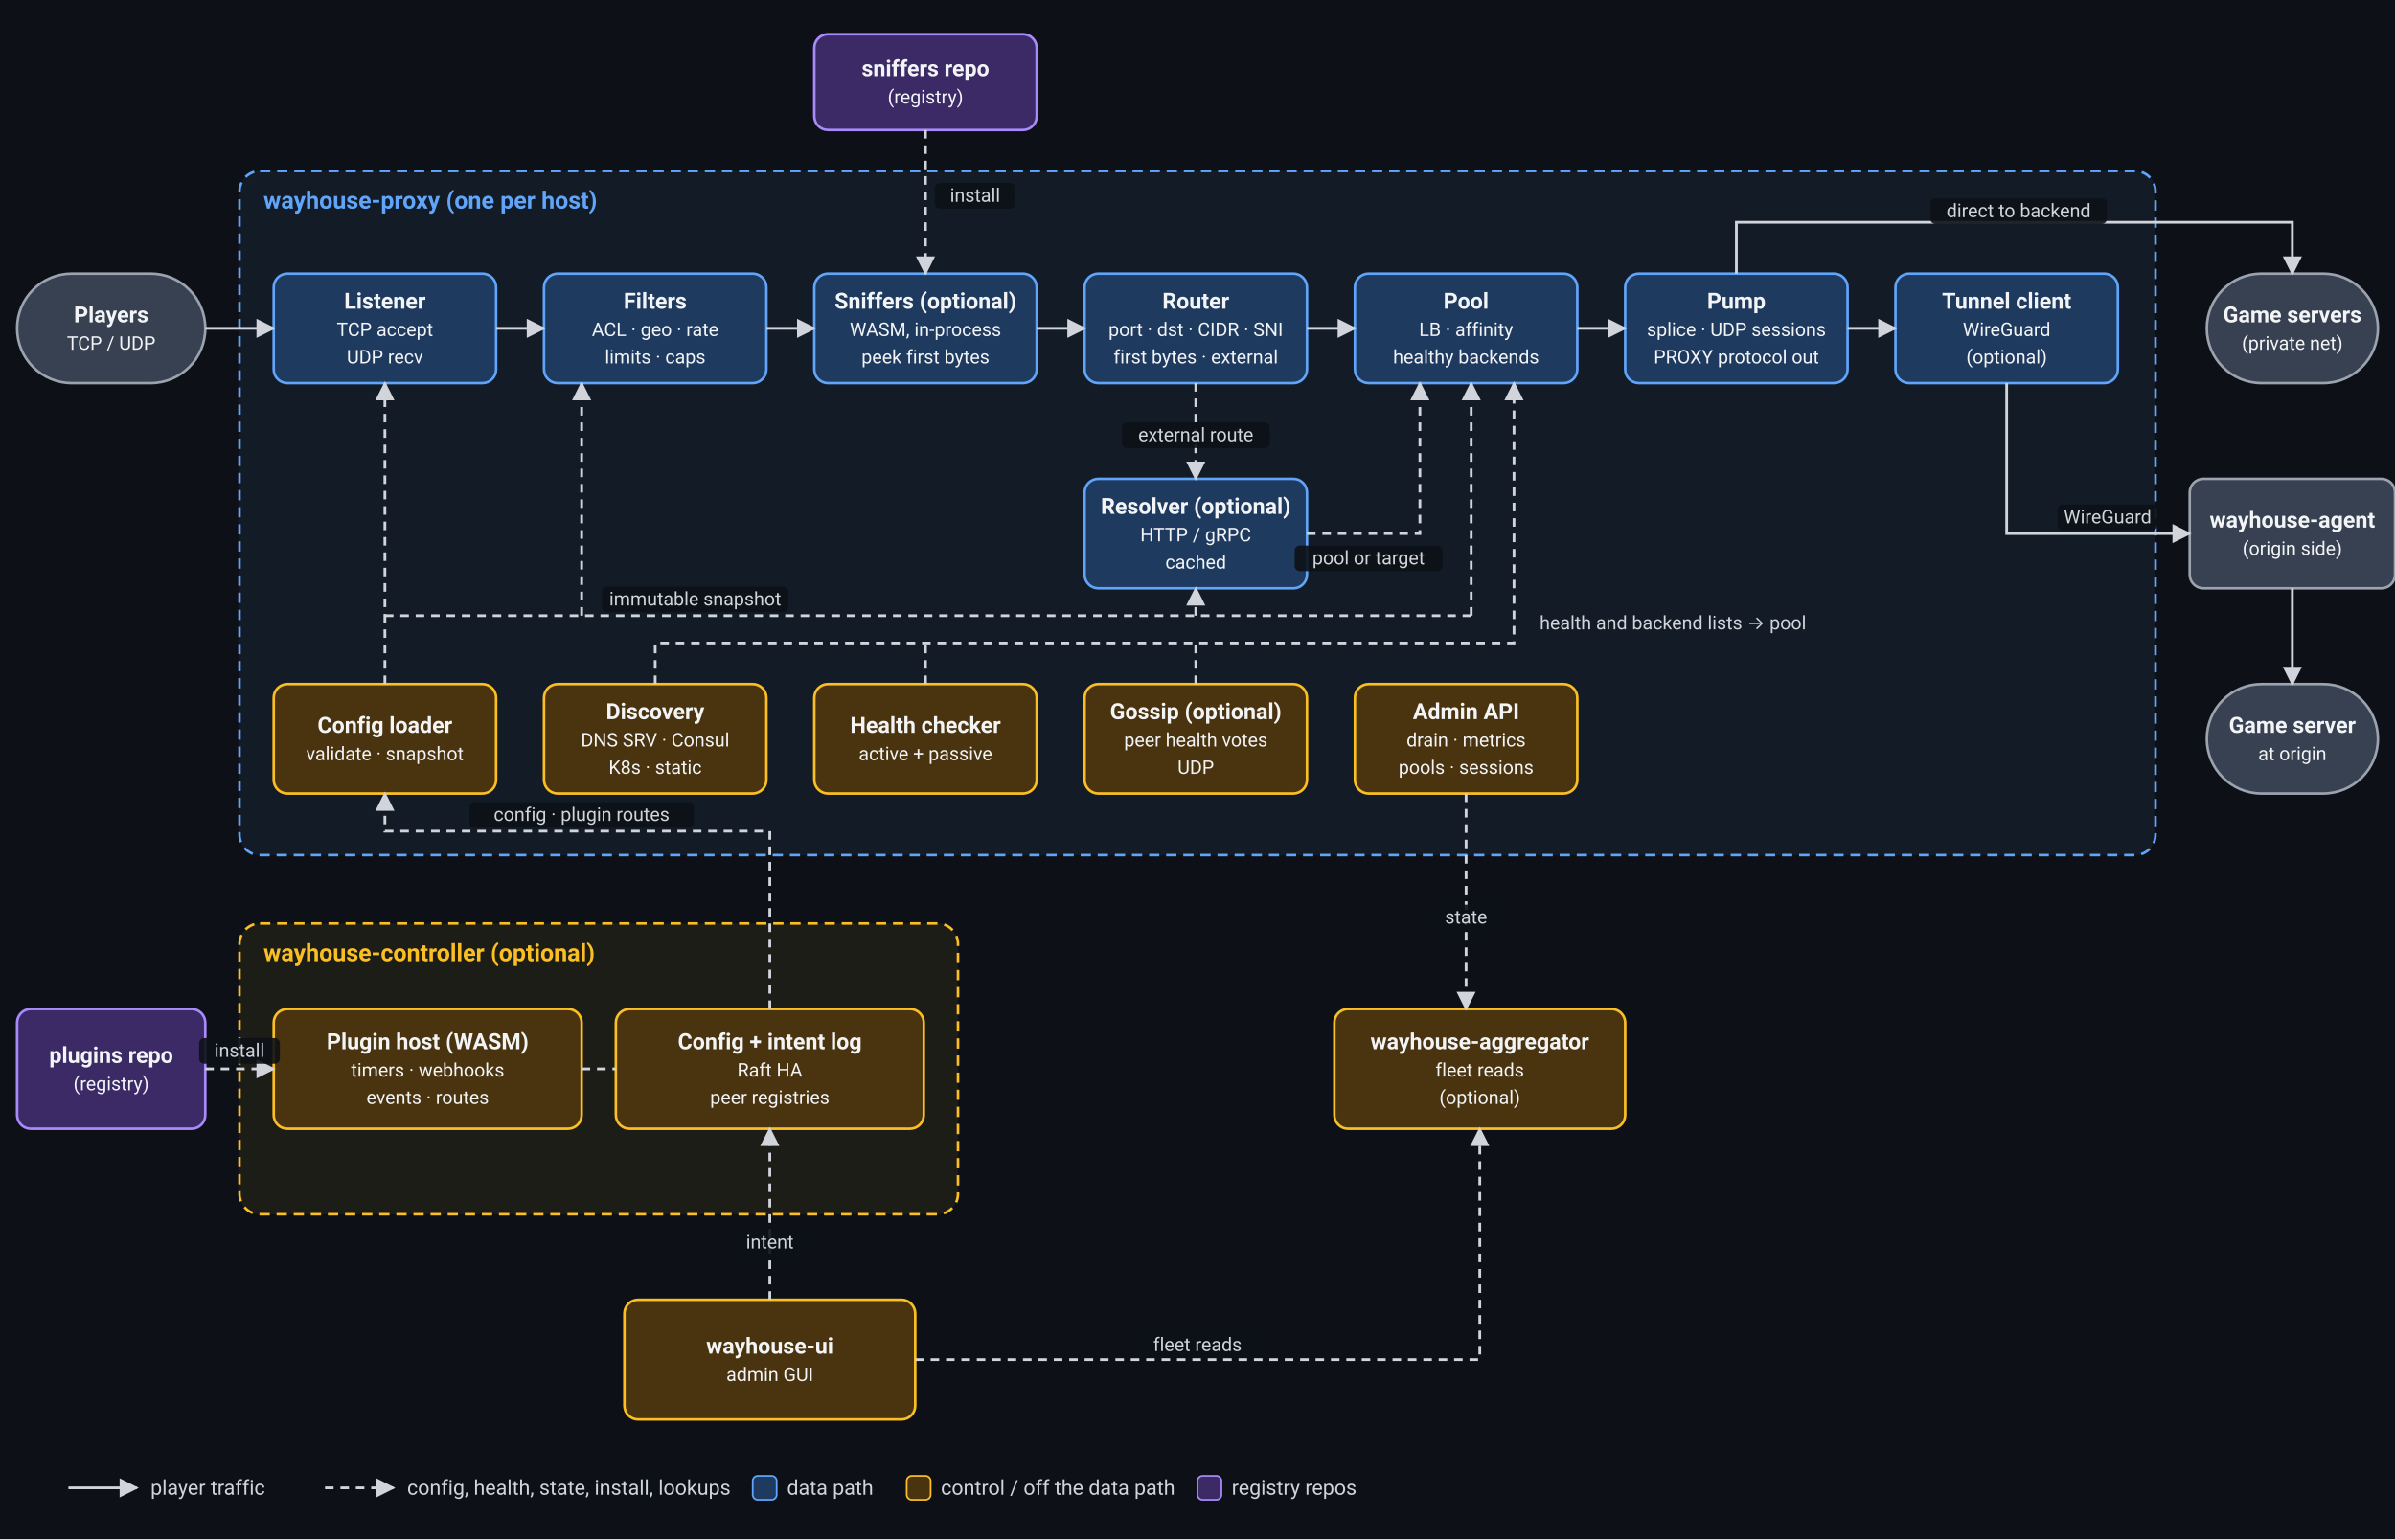
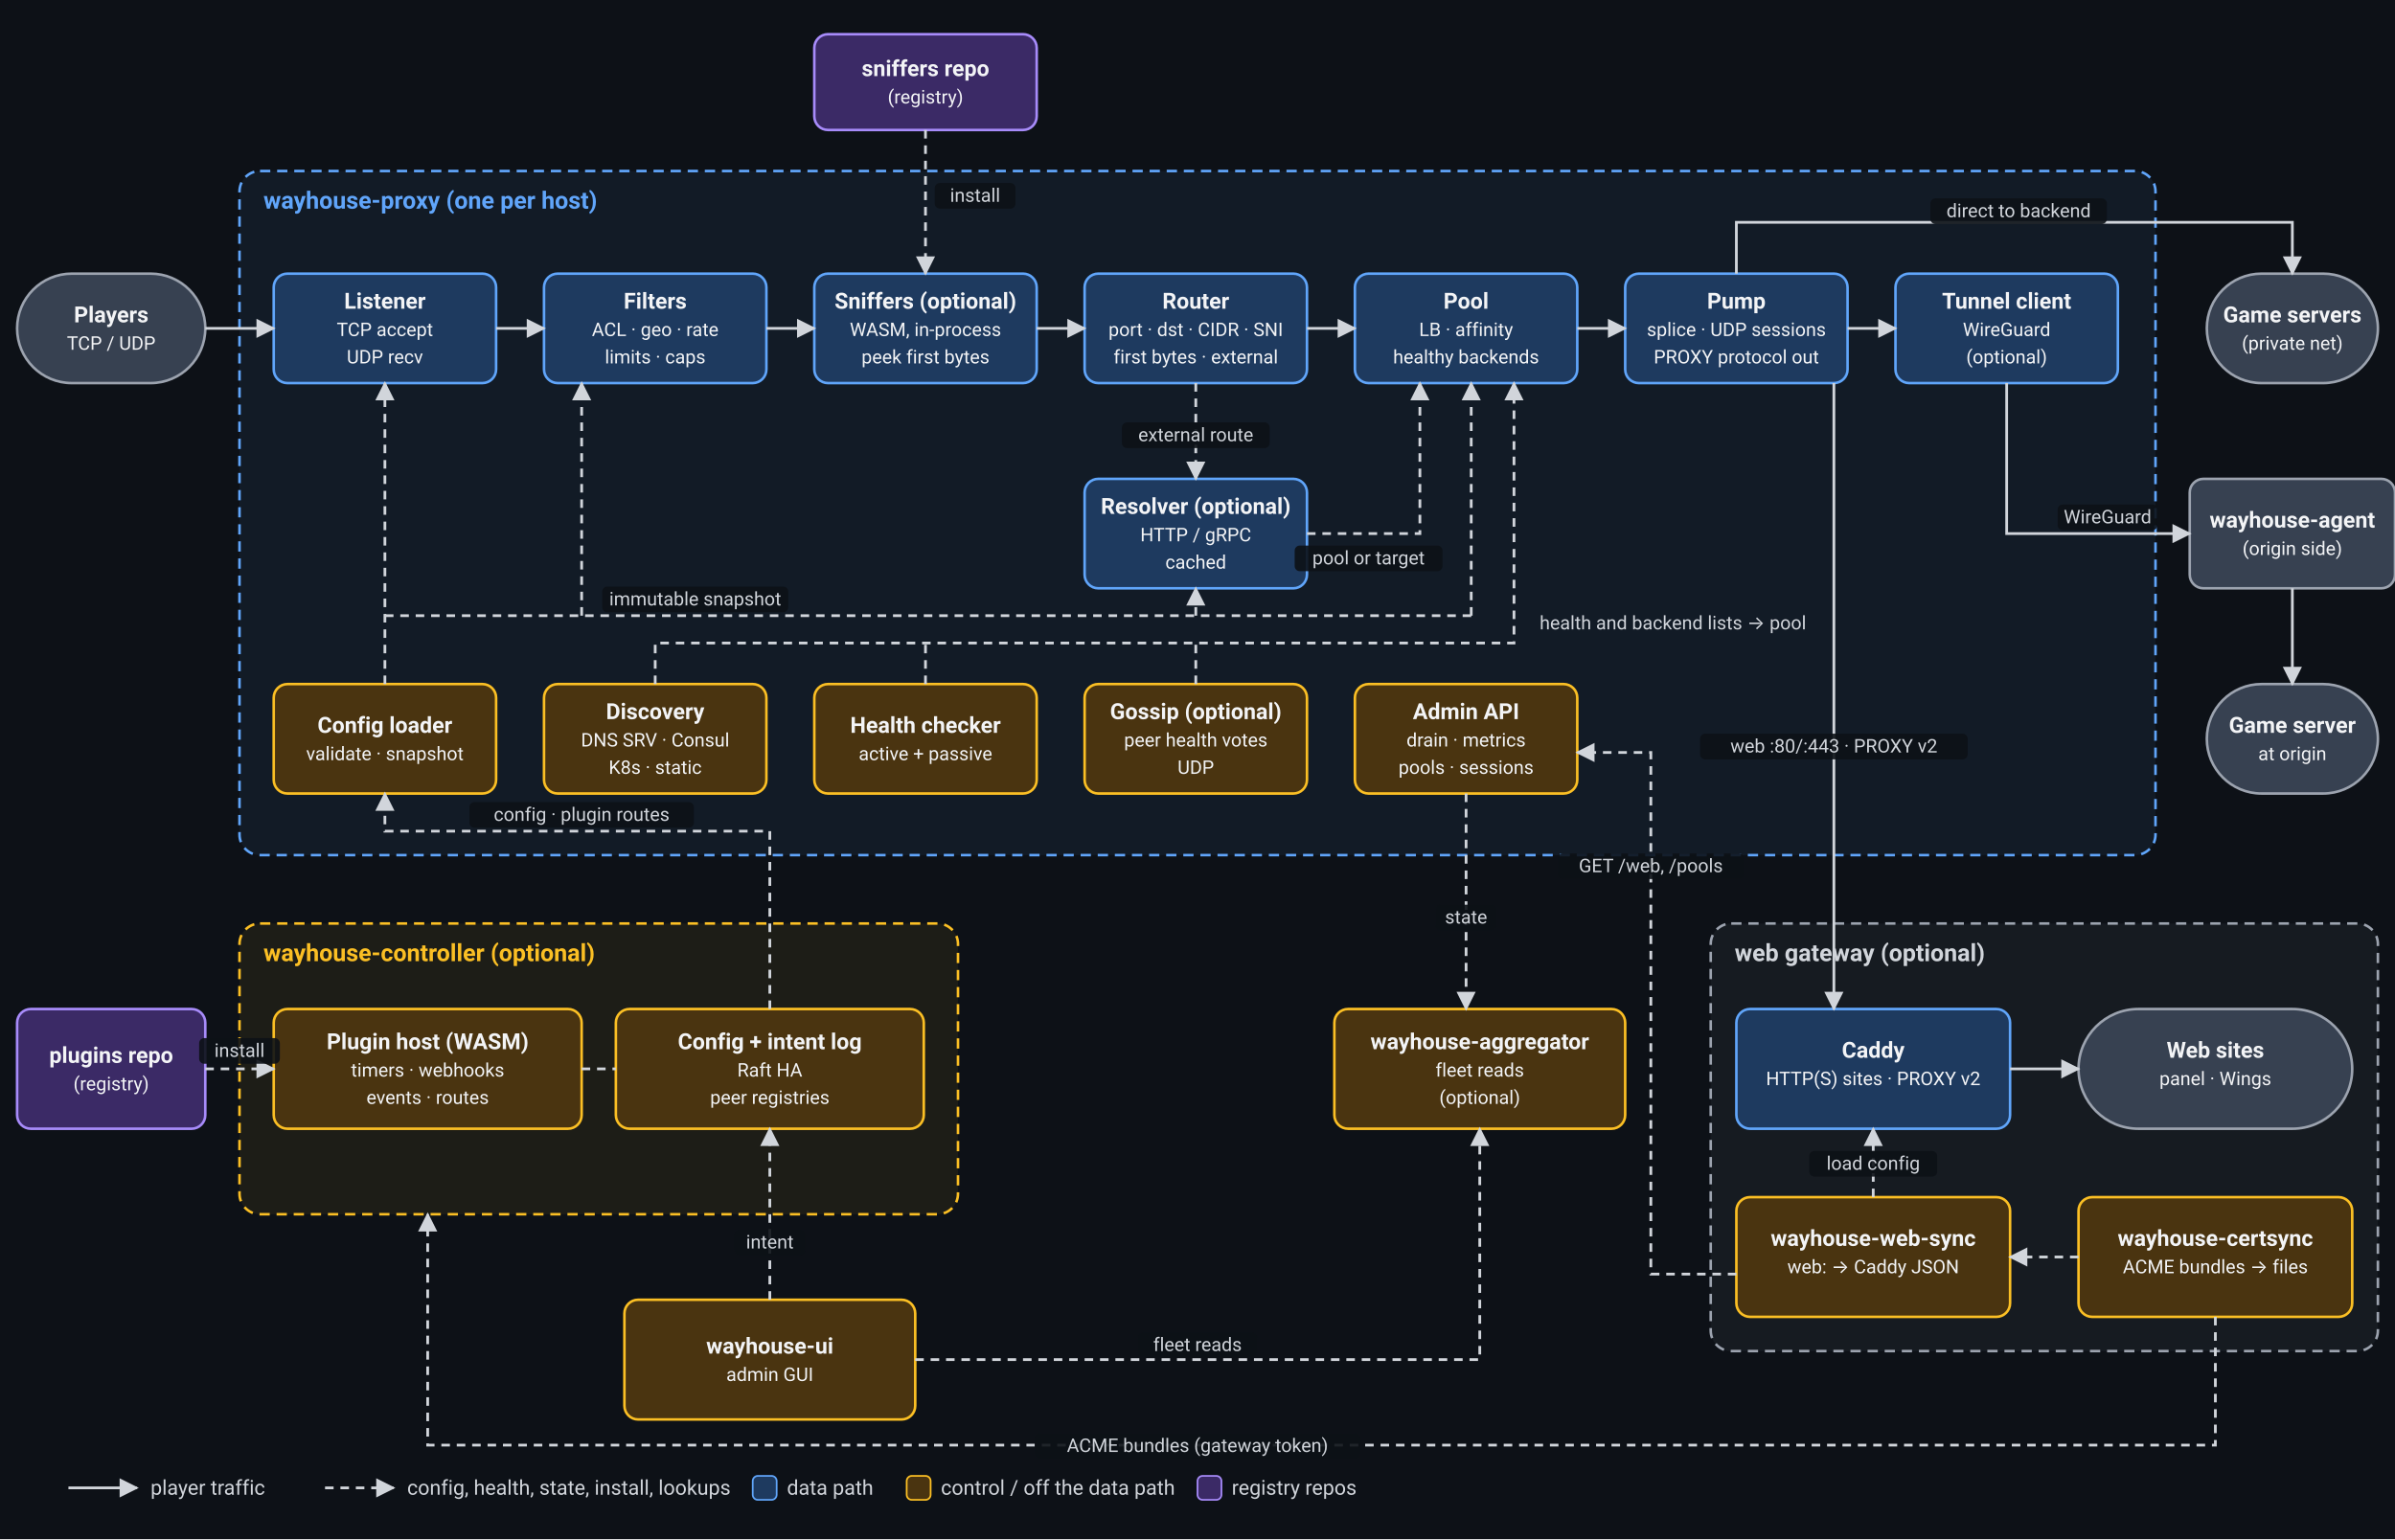
<svg xmlns="http://www.w3.org/2000/svg" viewBox="0 0 1400 900" width="1400" role="img" aria-labelledby="t d" font-family="system-ui,-apple-system,Segoe UI,Roboto,sans-serif">
  <defs>
    <marker id="a" viewBox="0 0 10 10" refX="9" refY="5" markerWidth="7" markerHeight="7" orient="auto-start-reverse">
      <path d="M0,0 L10,5 L0,10 z" fill="#d1d5db" />
    </marker>
  </defs>
  <rect width="1400" height="900" fill="#0d1117" />
  <rect x="10" y="160" width="110" height="64" rx="32" fill="#374151" stroke="#9ca3af" stroke-width="1.5" />
  <text x="65.0" y="188.5" text-anchor="middle" font-size="13" font-weight="700" fill="#f3f4f6">Players</text>
  <text x="65.0" y="204.5" text-anchor="middle" font-size="11" font-weight="400" fill="#f3f4f6">TCP / UDP</text>
  <rect x="1290" y="160" width="100" height="64" rx="32" fill="#374151" stroke="#9ca3af" stroke-width="1.5" />
  <text x="1340.0" y="188.5" text-anchor="middle" font-size="13" font-weight="700" fill="#f3f4f6">Game servers</text>
  <text x="1340.0" y="204.5" text-anchor="middle" font-size="11" font-weight="400" fill="#f3f4f6">(private net)</text>
  <rect x="140" y="100" width="1120" height="400" rx="12" fill="#60a5fa" fill-opacity="0.07" stroke="#60a5fa" stroke-width="1.5" stroke-dasharray="6 4" />
  <text x="154" y="122" font-size="14" font-weight="700" fill="#60a5fa">wayhouse-proxy (one per host)</text>
  <rect x="160" y="160" width="130" height="64" rx="8" fill="#1e3a5f" stroke="#60a5fa" stroke-width="1.5" />
  <text x="225.0" y="180.5" text-anchor="middle" font-size="13" font-weight="700" fill="#f3f4f6">Listener</text>
  <text x="225.0" y="196.5" text-anchor="middle" font-size="11" font-weight="400" fill="#f3f4f6">TCP accept</text>
  <text x="225.0" y="212.5" text-anchor="middle" font-size="11" font-weight="400" fill="#f3f4f6">UDP recv</text>
  <rect x="318" y="160" width="130" height="64" rx="8" fill="#1e3a5f" stroke="#60a5fa" stroke-width="1.5" />
  <text x="383.0" y="180.5" text-anchor="middle" font-size="13" font-weight="700" fill="#f3f4f6">Filters</text>
  <text x="383.0" y="196.5" text-anchor="middle" font-size="11" font-weight="400" fill="#f3f4f6">ACL · geo · rate</text>
  <text x="383.0" y="212.5" text-anchor="middle" font-size="11" font-weight="400" fill="#f3f4f6">limits · caps</text>
  <rect x="476" y="160" width="130" height="64" rx="8" fill="#1e3a5f" stroke="#60a5fa" stroke-width="1.5" />
  <text x="541.0" y="180.5" text-anchor="middle" font-size="13" font-weight="700" fill="#f3f4f6">Sniffers (optional)</text>
  <text x="541.0" y="196.5" text-anchor="middle" font-size="11" font-weight="400" fill="#f3f4f6">WASM, in-process</text>
  <text x="541.0" y="212.5" text-anchor="middle" font-size="11" font-weight="400" fill="#f3f4f6">peek first bytes</text>
  <rect x="634" y="160" width="130" height="64" rx="8" fill="#1e3a5f" stroke="#60a5fa" stroke-width="1.5" />
  <text x="699.0" y="180.5" text-anchor="middle" font-size="13" font-weight="700" fill="#f3f4f6">Router</text>
  <text x="699.0" y="196.5" text-anchor="middle" font-size="11" font-weight="400" fill="#f3f4f6">port · dst · CIDR · SNI</text>
  <text x="699.0" y="212.5" text-anchor="middle" font-size="11" font-weight="400" fill="#f3f4f6">first bytes · external</text>
  <rect x="792" y="160" width="130" height="64" rx="8" fill="#1e3a5f" stroke="#60a5fa" stroke-width="1.5" />
  <text x="857.0" y="180.5" text-anchor="middle" font-size="13" font-weight="700" fill="#f3f4f6">Pool</text>
  <text x="857.0" y="196.5" text-anchor="middle" font-size="11" font-weight="400" fill="#f3f4f6">LB · affinity</text>
  <text x="857.0" y="212.5" text-anchor="middle" font-size="11" font-weight="400" fill="#f3f4f6">healthy backends</text>
  <rect x="950" y="160" width="130" height="64" rx="8" fill="#1e3a5f" stroke="#60a5fa" stroke-width="1.5" />
  <text x="1015.0" y="180.5" text-anchor="middle" font-size="13" font-weight="700" fill="#f3f4f6">Pump</text>
  <text x="1015.0" y="196.5" text-anchor="middle" font-size="11" font-weight="400" fill="#f3f4f6">splice · UDP sessions</text>
  <text x="1015.0" y="212.5" text-anchor="middle" font-size="11" font-weight="400" fill="#f3f4f6">PROXY protocol out</text>
  <rect x="1108" y="160" width="130" height="64" rx="8" fill="#1e3a5f" stroke="#60a5fa" stroke-width="1.5" />
  <text x="1173.0" y="180.5" text-anchor="middle" font-size="13" font-weight="700" fill="#f3f4f6">Tunnel client</text>
  <text x="1173.0" y="196.5" text-anchor="middle" font-size="11" font-weight="400" fill="#f3f4f6">WireGuard</text>
  <text x="1173.0" y="212.5" text-anchor="middle" font-size="11" font-weight="400" fill="#f3f4f6">(optional)</text>
  <polyline points="120,192 160,192" fill="none" stroke="#d1d5db" stroke-width="1.6" marker-end="url(#a)" />
  <polyline points="290,192 318,192" fill="none" stroke="#d1d5db" stroke-width="1.6" marker-end="url(#a)" />
  <polyline points="448,192 476,192" fill="none" stroke="#d1d5db" stroke-width="1.6" marker-end="url(#a)" />
  <polyline points="606,192 634,192" fill="none" stroke="#d1d5db" stroke-width="1.6" marker-end="url(#a)" />
  <polyline points="764,192 792,192" fill="none" stroke="#d1d5db" stroke-width="1.6" marker-end="url(#a)" />
  <polyline points="922,192 950,192" fill="none" stroke="#d1d5db" stroke-width="1.6" marker-end="url(#a)" />
  <polyline points="1080,192 1108,192" fill="none" stroke="#d1d5db" stroke-width="1.6" marker-end="url(#a)" />
  <rect x="634" y="280" width="130" height="64" rx="8" fill="#1e3a5f" stroke="#60a5fa" stroke-width="1.5" />
  <text x="699.0" y="300.5" text-anchor="middle" font-size="13" font-weight="700" fill="#f3f4f6">Resolver (optional)</text>
  <text x="699.0" y="316.5" text-anchor="middle" font-size="11" font-weight="400" fill="#f3f4f6">HTTP / gRPC</text>
  <text x="699.0" y="332.5" text-anchor="middle" font-size="11" font-weight="400" fill="#f3f4f6">cached</text>
  <polyline points="699,224 699,280" fill="none" stroke="#d1d5db" stroke-width="1.6" stroke-dasharray="5 4" marker-end="url(#a)" />
  <rect x="655.8" y="247" width="86.4" height="15" rx="3" fill="#0d1117" fill-opacity="0.9" />
  <text x="699" y="258" text-anchor="middle" font-size="11" fill="#d1d5db">external route</text>
  <polyline points="764,312 830,312 830,224" fill="none" stroke="#d1d5db" stroke-width="1.6" stroke-dasharray="5 4" marker-end="url(#a)" />
  <rect x="756.8" y="319" width="86.4" height="15" rx="3" fill="#0d1117" fill-opacity="0.9" />
  <text x="800" y="330" text-anchor="middle" font-size="11" fill="#d1d5db">pool or target</text>
  <polyline points="1015,160 1015,130 1340,130 1340,160" fill="none" stroke="#d1d5db" stroke-width="1.6" marker-end="url(#a)" />
  <rect x="1128.4" y="116" width="103.2" height="15" rx="3" fill="#0d1117" fill-opacity="0.9" />
  <text x="1180" y="127" text-anchor="middle" font-size="11" fill="#d1d5db">direct to backend</text>
  <rect x="1280" y="280" width="120" height="64" rx="8" fill="#374151" stroke="#9ca3af" stroke-width="1.5" />
  <text x="1340.0" y="308.5" text-anchor="middle" font-size="13" font-weight="700" fill="#f3f4f6">wayhouse-agent</text>
  <text x="1340.0" y="324.5" text-anchor="middle" font-size="11" font-weight="400" fill="#f3f4f6">(origin side)</text>
  <rect x="1290" y="400" width="100" height="64" rx="32" fill="#374151" stroke="#9ca3af" stroke-width="1.5" />
  <text x="1340.0" y="428.5" text-anchor="middle" font-size="13" font-weight="700" fill="#f3f4f6">Game server</text>
  <text x="1340.0" y="444.5" text-anchor="middle" font-size="11" font-weight="400" fill="#f3f4f6">at origin</text>
  <polyline points="1173,224 1173,312 1280,312" fill="none" stroke="#d1d5db" stroke-width="1.6" marker-end="url(#a)" />
  <rect x="1202.8" y="295" width="58.4" height="15" rx="3" fill="#0d1117" fill-opacity="0.9" />
  <text x="1232" y="306" text-anchor="middle" font-size="11" fill="#d1d5db">WireGuard</text>
  <polyline points="1340,344 1340,400" fill="none" stroke="#d1d5db" stroke-width="1.6" marker-end="url(#a)" />
  <rect x="160" y="400" width="130" height="64" rx="8" fill="#4a3410" stroke="#fbbf24" stroke-width="1.5" />
  <text x="225.0" y="428.5" text-anchor="middle" font-size="13" font-weight="700" fill="#f3f4f6">Config loader</text>
  <text x="225.0" y="444.5" text-anchor="middle" font-size="11" font-weight="400" fill="#f3f4f6">validate · snapshot</text>
  <rect x="318" y="400" width="130" height="64" rx="8" fill="#4a3410" stroke="#fbbf24" stroke-width="1.5" />
  <text x="383.0" y="420.5" text-anchor="middle" font-size="13" font-weight="700" fill="#f3f4f6">Discovery</text>
  <text x="383.0" y="436.5" text-anchor="middle" font-size="11" font-weight="400" fill="#f3f4f6">DNS SRV · Consul</text>
  <text x="383.0" y="452.5" text-anchor="middle" font-size="11" font-weight="400" fill="#f3f4f6">K8s · static</text>
  <rect x="476" y="400" width="130" height="64" rx="8" fill="#4a3410" stroke="#fbbf24" stroke-width="1.5" />
  <text x="541.0" y="428.5" text-anchor="middle" font-size="13" font-weight="700" fill="#f3f4f6">Health checker</text>
  <text x="541.0" y="444.5" text-anchor="middle" font-size="11" font-weight="400" fill="#f3f4f6">active + passive</text>
  <rect x="634" y="400" width="130" height="64" rx="8" fill="#4a3410" stroke="#fbbf24" stroke-width="1.5" />
  <text x="699.0" y="420.5" text-anchor="middle" font-size="13" font-weight="700" fill="#f3f4f6">Gossip (optional)</text>
  <text x="699.0" y="436.5" text-anchor="middle" font-size="11" font-weight="400" fill="#f3f4f6">peer health votes</text>
  <text x="699.0" y="452.5" text-anchor="middle" font-size="11" font-weight="400" fill="#f3f4f6">UDP</text>
  <rect x="792" y="400" width="130" height="64" rx="8" fill="#4a3410" stroke="#fbbf24" stroke-width="1.5" />
  <text x="857.0" y="420.5" text-anchor="middle" font-size="13" font-weight="700" fill="#f3f4f6">Admin API</text>
  <text x="857.0" y="436.5" text-anchor="middle" font-size="11" font-weight="400" fill="#f3f4f6">drain · metrics</text>
  <text x="857.0" y="452.5" text-anchor="middle" font-size="11" font-weight="400" fill="#f3f4f6">pools · sessions</text>
  <polyline points="225,400 225,224" fill="none" stroke="#d1d5db" stroke-width="1.6" stroke-dasharray="5 4" marker-end="url(#a)" />
  <polyline points="225,360 860,360" fill="none" stroke="#d1d5db" stroke-width="1.6" stroke-dasharray="5 4" />
  <polyline points="340,360 340,224" fill="none" stroke="#d1d5db" stroke-width="1.6" stroke-dasharray="5 4" marker-end="url(#a)" />
  <polyline points="699,360 699,344" fill="none" stroke="#d1d5db" stroke-width="1.6" stroke-dasharray="5 4" marker-end="url(#a)" />
  <polyline points="860,360 860,224" fill="none" stroke="#d1d5db" stroke-width="1.6" stroke-dasharray="5 4" marker-end="url(#a)" />
  <rect x="352" y="343" width="108.8" height="15" rx="3" fill="#0d1117" fill-opacity="0.9" />
  <text x="406.4" y="354" text-anchor="middle" font-size="11" fill="#d1d5db">immutable snapshot</text>
  <polyline points="383,400 383,376 885,376 885,224" fill="none" stroke="#d1d5db" stroke-width="1.6" stroke-dasharray="5 4" marker-end="url(#a)" />
  <polyline points="541,400 541,376" fill="none" stroke="#d1d5db" stroke-width="1.6" stroke-dasharray="5 4" />
  <polyline points="699,400 699,376" fill="none" stroke="#d1d5db" stroke-width="1.6" stroke-dasharray="5 4" />
  <text x="900" y="368" font-size="11" text-anchor="start" fill="#d1d5db">health and backend lists → pool</text>
  <rect x="140" y="540" width="420" height="170" rx="12" fill="#fbbf24" fill-opacity="0.07" stroke="#fbbf24" stroke-width="1.5" stroke-dasharray="6 4" />
  <text x="154" y="562" font-size="14" font-weight="700" fill="#fbbf24">wayhouse-controller (optional)</text>
  <rect x="160" y="590" width="180" height="70" rx="8" fill="#4a3410" stroke="#fbbf24" stroke-width="1.5" />
  <text x="250.0" y="613.5" text-anchor="middle" font-size="13" font-weight="700" fill="#f3f4f6">Plugin host (WASM)</text>
  <text x="250.0" y="629.5" text-anchor="middle" font-size="11" font-weight="400" fill="#f3f4f6">timers · webhooks</text>
  <text x="250.0" y="645.5" text-anchor="middle" font-size="11" font-weight="400" fill="#f3f4f6">events · routes</text>
  <rect x="360" y="590" width="180" height="70" rx="8" fill="#4a3410" stroke="#fbbf24" stroke-width="1.5" />
  <text x="450.0" y="613.5" text-anchor="middle" font-size="13" font-weight="700" fill="#f3f4f6">Config + intent log</text>
  <text x="450.0" y="629.5" text-anchor="middle" font-size="11" font-weight="400" fill="#f3f4f6">Raft HA</text>
  <text x="450.0" y="645.5" text-anchor="middle" font-size="11" font-weight="400" fill="#f3f4f6">peer registries</text>
  <polyline points="340,625 360,625" fill="none" stroke="#d1d5db" stroke-width="1.6" stroke-dasharray="5 4" />
  <polyline points="450,590 450,486 225,486 225,464" fill="none" stroke="#d1d5db" stroke-width="1.6" stroke-dasharray="5 4" marker-end="url(#a)" />
  <rect x="274.4" y="469" width="131.2" height="15" rx="3" fill="#0d1117" fill-opacity="0.9" />
  <text x="340" y="480" text-anchor="middle" font-size="11" fill="#d1d5db">config · plugin routes</text>
  <rect x="780" y="590" width="170" height="70" rx="8" fill="#4a3410" stroke="#fbbf24" stroke-width="1.5" />
  <text x="865.0" y="613.5" text-anchor="middle" font-size="13" font-weight="700" fill="#f3f4f6">wayhouse-aggregator</text>
  <text x="865.0" y="629.5" text-anchor="middle" font-size="11" font-weight="400" fill="#f3f4f6">fleet reads</text>
  <text x="865.0" y="645.5" text-anchor="middle" font-size="11" font-weight="400" fill="#f3f4f6">(optional)</text>
  <polyline points="857,464 857,590" fill="none" stroke="#d1d5db" stroke-width="1.6" stroke-dasharray="5 4" marker-end="url(#a)" />
  <rect x="839.0" y="529" width="36.0" height="15" rx="3" fill="#0d1117" fill-opacity="0.9" />
  <text x="857" y="540" text-anchor="middle" font-size="11" fill="#d1d5db">state</text>
  <rect x="365" y="760" width="170" height="70" rx="8" fill="#4a3410" stroke="#fbbf24" stroke-width="1.5" />
  <text x="450.0" y="791.5" text-anchor="middle" font-size="13" font-weight="700" fill="#f3f4f6">wayhouse-ui</text>
  <text x="450.0" y="807.5" text-anchor="middle" font-size="11" font-weight="400" fill="#f3f4f6">admin GUI</text>
  <polyline points="450,760 450,660" fill="none" stroke="#d1d5db" stroke-width="1.6" stroke-dasharray="5 4" marker-end="url(#a)" />
  <rect x="429.2" y="719" width="41.6" height="15" rx="3" fill="#0d1117" fill-opacity="0.9" />
  <text x="450" y="730" text-anchor="middle" font-size="11" fill="#d1d5db">intent</text>
  <polyline points="535,795 865,795 865,660" fill="none" stroke="#d1d5db" stroke-width="1.6" stroke-dasharray="5 4" marker-end="url(#a)" />
  <rect x="665.2" y="779" width="69.6" height="15" rx="3" fill="#0d1117" fill-opacity="0.9" />
  <text x="700" y="790" text-anchor="middle" font-size="11" fill="#d1d5db">fleet reads</text>
  <rect x="10" y="590" width="110" height="70" rx="8" fill="#3b2a66" stroke="#a78bfa" stroke-width="1.5" />
  <text x="65.0" y="621.5" text-anchor="middle" font-size="13" font-weight="700" fill="#f3f4f6">plugins repo</text>
  <text x="65.0" y="637.5" text-anchor="middle" font-size="11" font-weight="400" fill="#f3f4f6">(registry)</text>
  <polyline points="120,625 160,625" fill="none" stroke="#d1d5db" stroke-width="1.6" stroke-dasharray="5 4" marker-end="url(#a)" />
  <rect x="116.4" y="607" width="47.2" height="15" rx="3" fill="#0d1117" fill-opacity="0.9" />
  <text x="140" y="618" text-anchor="middle" font-size="11" fill="#d1d5db">install</text>
  <rect x="476" y="20" width="130" height="56" rx="8" fill="#3b2a66" stroke="#a78bfa" stroke-width="1.5" />
  <text x="541.0" y="44.5" text-anchor="middle" font-size="13" font-weight="700" fill="#f3f4f6">sniffers repo</text>
  <text x="541.0" y="60.5" text-anchor="middle" font-size="11" font-weight="400" fill="#f3f4f6">(registry)</text>
  <polyline points="541,76 541,160" fill="none" stroke="#d1d5db" stroke-width="1.6" stroke-dasharray="5 4" marker-end="url(#a)" />
  <rect x="546.4" y="107" width="47.2" height="15" rx="3" fill="#0d1117" fill-opacity="0.9" />
  <text x="570" y="118" text-anchor="middle" font-size="11" fill="#d1d5db">install</text>
  <polyline points="40,870 80,870" fill="none" stroke="#d1d5db" stroke-width="1.6" marker-end="url(#a)" />
  <text x="88" y="874" font-size="12" text-anchor="start" fill="#d1d5db">player traffic</text>
  <polyline points="190,870 230,870" fill="none" stroke="#d1d5db" stroke-width="1.6" stroke-dasharray="5 4" marker-end="url(#a)" />
  <text x="238" y="874" font-size="12" text-anchor="start" fill="#d1d5db">config, health, state, install, lookups</text>
  <rect x="440" y="863" width="14" height="14" rx="3" fill="#1e3a5f" stroke="#60a5fa" />
  <text x="460" y="874" font-size="12" text-anchor="start" fill="#d1d5db">data path</text>
  <rect x="530" y="863" width="14" height="14" rx="3" fill="#4a3410" stroke="#fbbf24" />
  <text x="550" y="874" font-size="12" text-anchor="start" fill="#d1d5db">control / off the data path</text>
  <rect x="700" y="863" width="14" height="14" rx="3" fill="#3b2a66" stroke="#a78bfa" />
  <text x="720" y="874" font-size="12" text-anchor="start" fill="#d1d5db">registry repos</text>
+   <rect x="1000" y="540" width="390" height="250" rx="12" fill="#9ca3af" fill-opacity="0.07" stroke="#9ca3af" stroke-width="1.5" stroke-dasharray="6 4" />
+   <text x="1014" y="562" font-size="14" font-weight="700" fill="#d1d5db">web gateway (optional)</text>
+   <rect x="1015" y="590" width="160" height="70" rx="8" fill="#1e3a5f" stroke="#60a5fa" stroke-width="1.5" />
+   <text x="1095.0" y="618.5" text-anchor="middle" font-size="13" font-weight="700" fill="#f3f4f6">Caddy</text>
+   <text x="1095.0" y="634.5" text-anchor="middle" font-size="11" font-weight="400" fill="#f3f4f6">HTTP(S) sites · PROXY v2</text>
+   <rect x="1215" y="590" width="160" height="70" rx="35" fill="#374151" stroke="#9ca3af" stroke-width="1.5" />
+   <text x="1295.0" y="618.5" text-anchor="middle" font-size="13" font-weight="700" fill="#f3f4f6">Web sites</text>
+   <text x="1295.0" y="634.5" text-anchor="middle" font-size="11" font-weight="400" fill="#f3f4f6">panel · Wings</text>
+   <rect x="1015" y="700" width="160" height="70" rx="8" fill="#4a3410" stroke="#fbbf24" stroke-width="1.5" />
+   <text x="1095.0" y="728.5" text-anchor="middle" font-size="13" font-weight="700" fill="#f3f4f6">wayhouse-web-sync</text>
+   <text x="1095.0" y="744.5" text-anchor="middle" font-size="11" font-weight="400" fill="#f3f4f6">web: → Caddy JSON</text>
+   <rect x="1215" y="700" width="160" height="70" rx="8" fill="#4a3410" stroke="#fbbf24" stroke-width="1.5" />
+   <text x="1295.0" y="728.5" text-anchor="middle" font-size="13" font-weight="700" fill="#f3f4f6">wayhouse-certsync</text>
+   <text x="1295.0" y="744.5" text-anchor="middle" font-size="11" font-weight="400" fill="#f3f4f6">ACME bundles → files</text>
+   <polyline points="1072,224 1072,590" fill="none" stroke="#d1d5db" stroke-width="1.6" marker-end="url(#a)" />
+   <rect x="993.8" y="429" width="156.4" height="15" rx="3" fill="#0d1117" fill-opacity="0.9" />
+   <text x="1072" y="440" text-anchor="middle" font-size="11" fill="#d1d5db">web :80/:443 · PROXY v2</text>
+   <polyline points="1175,625 1215,625" fill="none" stroke="#d1d5db" stroke-width="1.6" marker-end="url(#a)" />
+   <polyline points="1095,700 1095,660" fill="none" stroke="#d1d5db" stroke-width="1.6" stroke-dasharray="5 4" marker-end="url(#a)" />
+   <rect x="1057.6" y="673" width="74.8" height="15" rx="3" fill="#0d1117" fill-opacity="0.9" />
+   <text x="1095" y="684" text-anchor="middle" font-size="11" fill="#d1d5db">load config</text>
+   <polyline points="1215,735 1175,735" fill="none" stroke="#d1d5db" stroke-width="1.6" stroke-dasharray="5 4" marker-end="url(#a)" />
+   <polyline points="1015,745 965,745 965,440 922,440" fill="none" stroke="#d1d5db" stroke-width="1.6" stroke-dasharray="5 4" marker-end="url(#a)" />
+   <rect x="910.6" y="499" width="108.8" height="15" rx="3" fill="#0d1117" fill-opacity="0.9" />
+   <text x="965" y="510" text-anchor="middle" font-size="11" fill="#d1d5db">GET /web, /pools</text>
+   <polyline points="1295,770 1295,845 250,845 250,710" fill="none" stroke="#d1d5db" stroke-width="1.6" stroke-dasharray="5 4" marker-end="url(#a)" />
+   <rect x="604.8" y="838" width="190.4" height="15" rx="3" fill="#0d1117" fill-opacity="0.9" />
+   <text x="700" y="849" text-anchor="middle" font-size="11" fill="#d1d5db">ACME bundles (gateway token)</text>
</svg>
